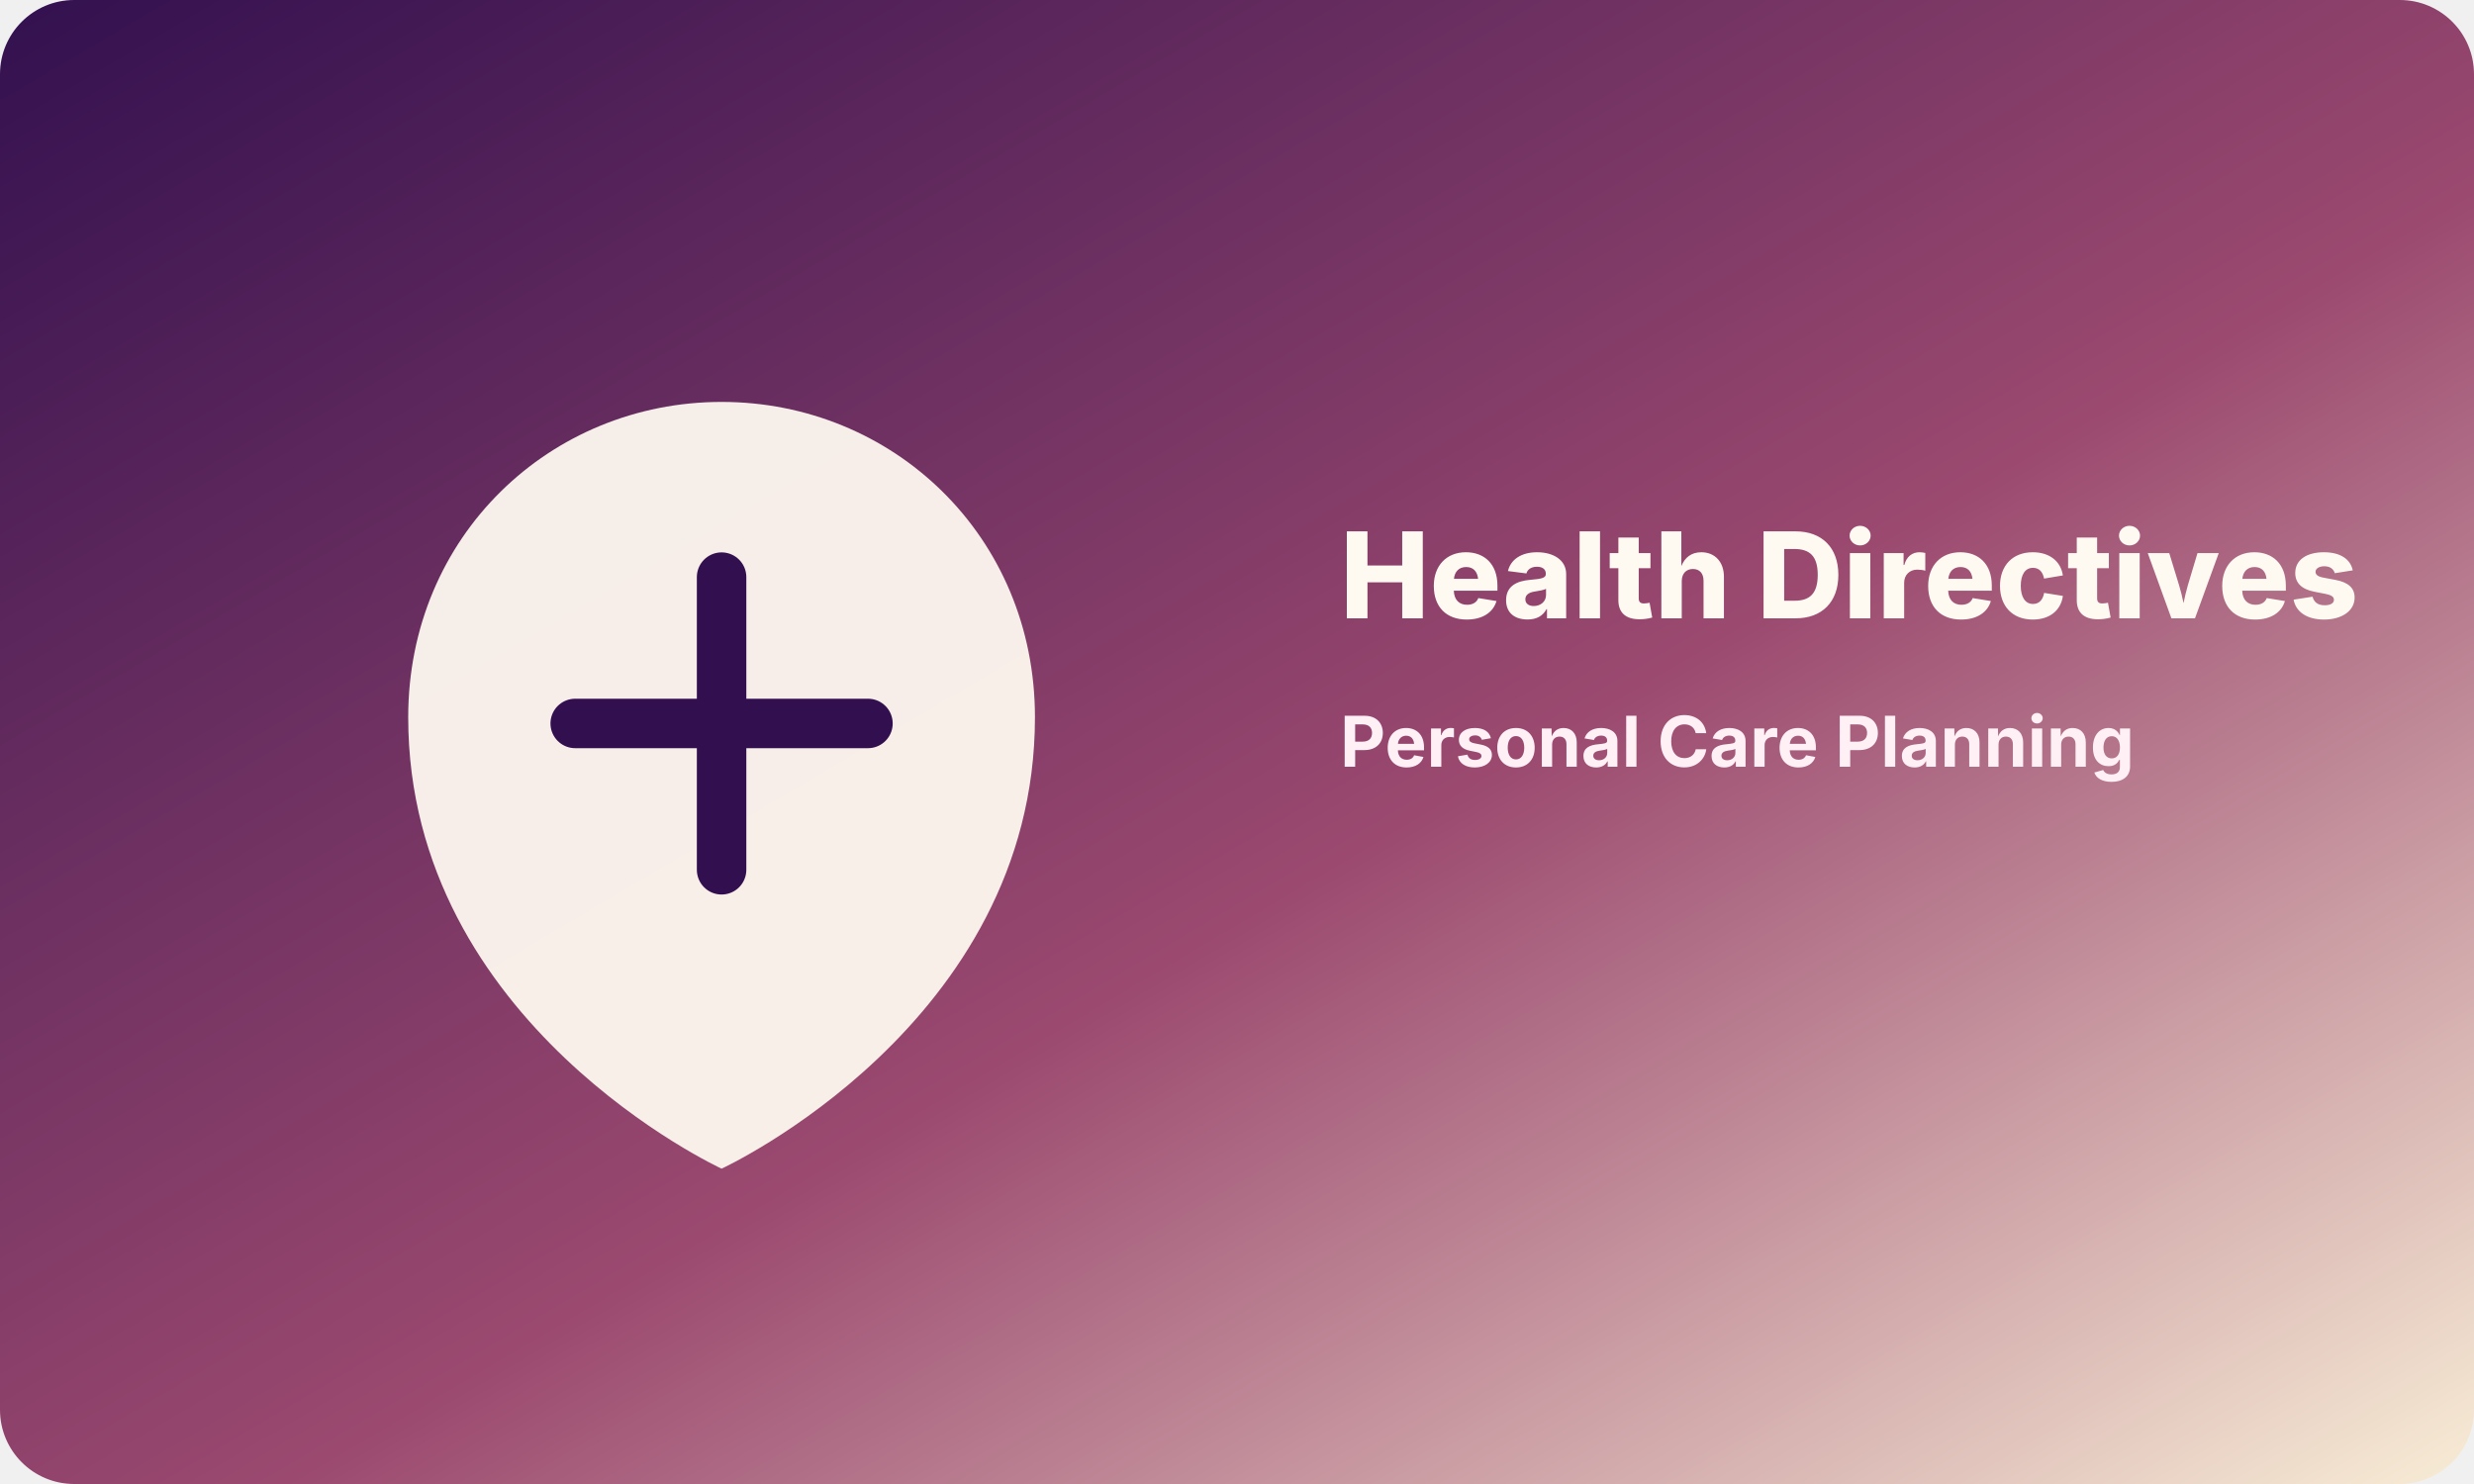
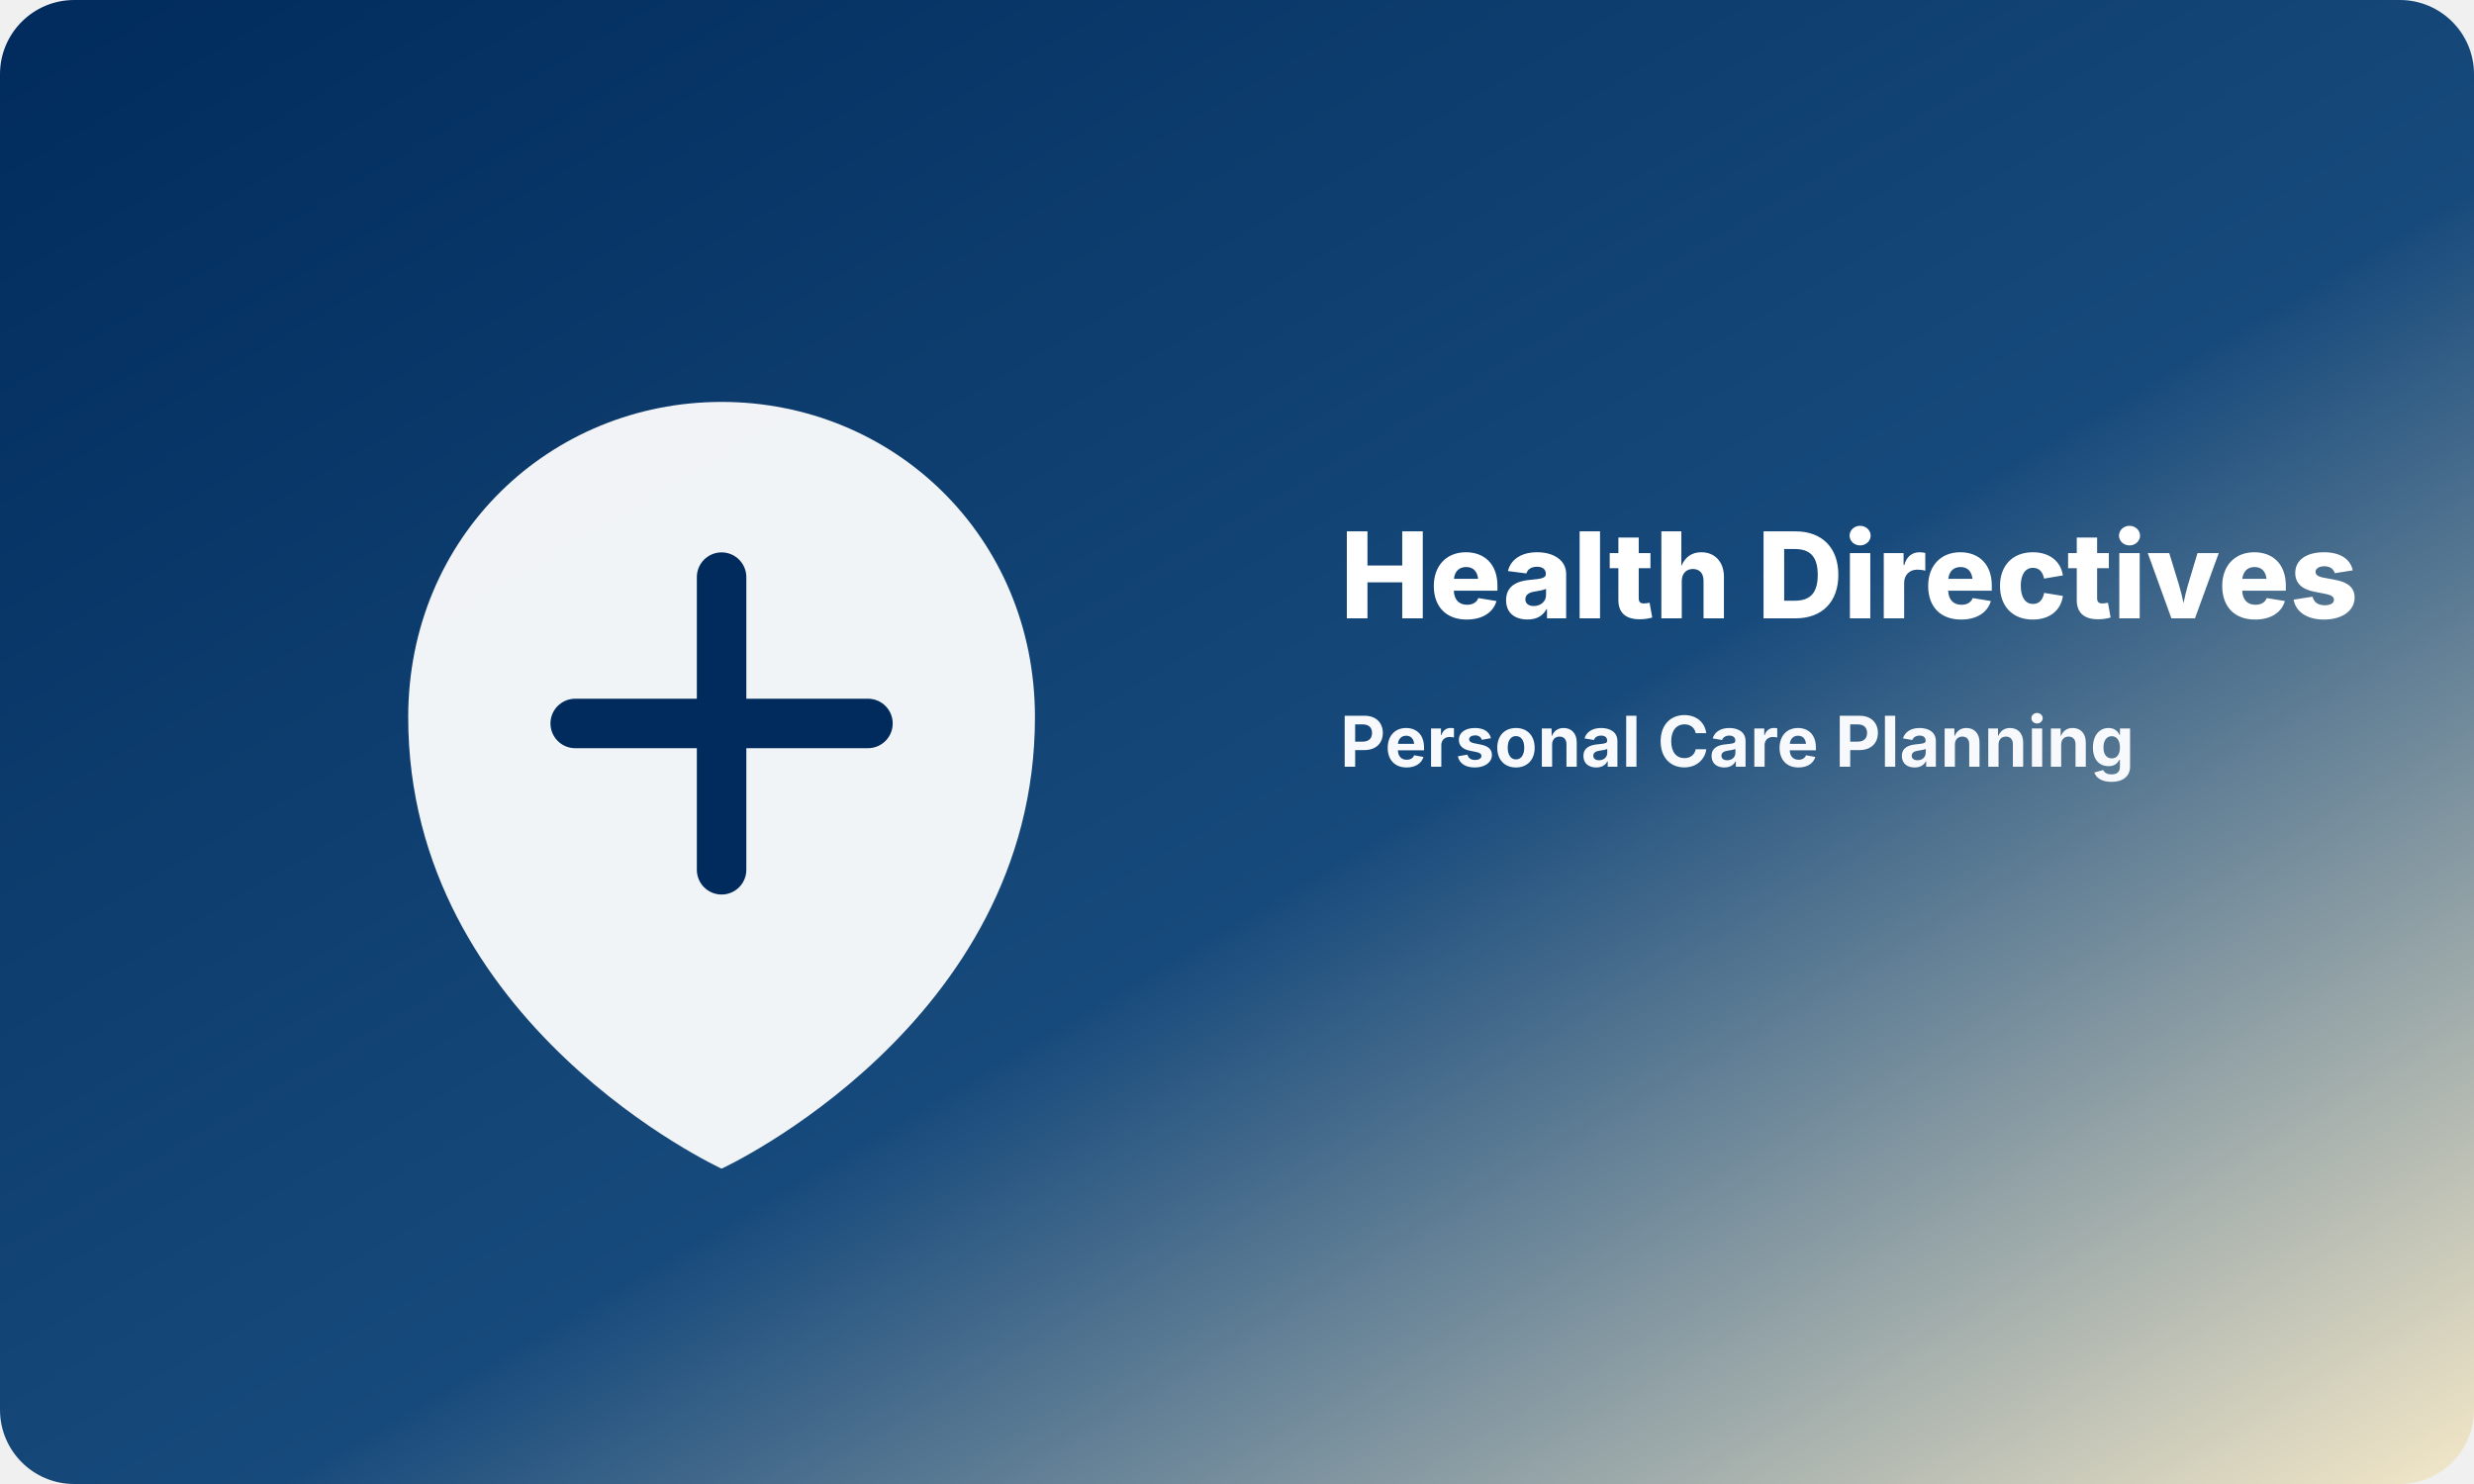
<svg xmlns="http://www.w3.org/2000/svg" width="1200" height="720" viewBox="0 0 1200 720" role="img" aria-labelledby="title desc">
  <defs>
    <linearGradient id="bg" x1="0" y1="0" x2="1" y2="1">
-       <stop stop-color="#32104f" />
-       <stop offset=".56" stop-color="#9b496f" />
-       <stop offset="1" stop-color="#f8edd6" />
+       <stop stop-color="#002B5C" />
+       <stop offset=".56" stop-color="#174A7C" />
+       <stop offset="1" stop-color="#F4E8C8" />
    </linearGradient>
  </defs>
  <rect width="1200" height="720" rx="36" fill="url(#bg)" />
-   <path d="M350 195c83 0 152 65 152 153 0 149-152 219-152 219S198 497 198 348c0-88 69-153 152-153Z" fill="#fffaf1" opacity=".94" />
-   <path d="M350 280v142M279 351h142" stroke="#32104f" stroke-width="24" stroke-linecap="round" />
-   <text x="650" y="300" fill="#fffaf1" font-family="Inter, Arial, sans-serif" font-size="58" font-weight="800">Health Directives</text>
-   <text x="650" y="372" fill="#fff0f5" font-family="Inter, Arial, sans-serif" font-size="34" font-weight="700">Personal Care Planning</text>
+   <path d="M350 195c83 0 152 65 152 153 0 149-152 219-152 219S198 497 198 348c0-88 69-153 152-153Z" fill="#FFFFFF" opacity=".94" />
+   <path d="M350 280v142M279 351h142" stroke="#002B5C" stroke-width="24" stroke-linecap="round" />
+   <text x="650" y="300" fill="#FFFFFF" font-family="Inter, Arial, sans-serif" font-size="58" font-weight="800">Health Directives</text>
+   <text x="650" y="372" fill="#F7F9FC" font-family="Inter, Arial, sans-serif" font-size="34" font-weight="700">Personal Care Planning</text>
</svg>
